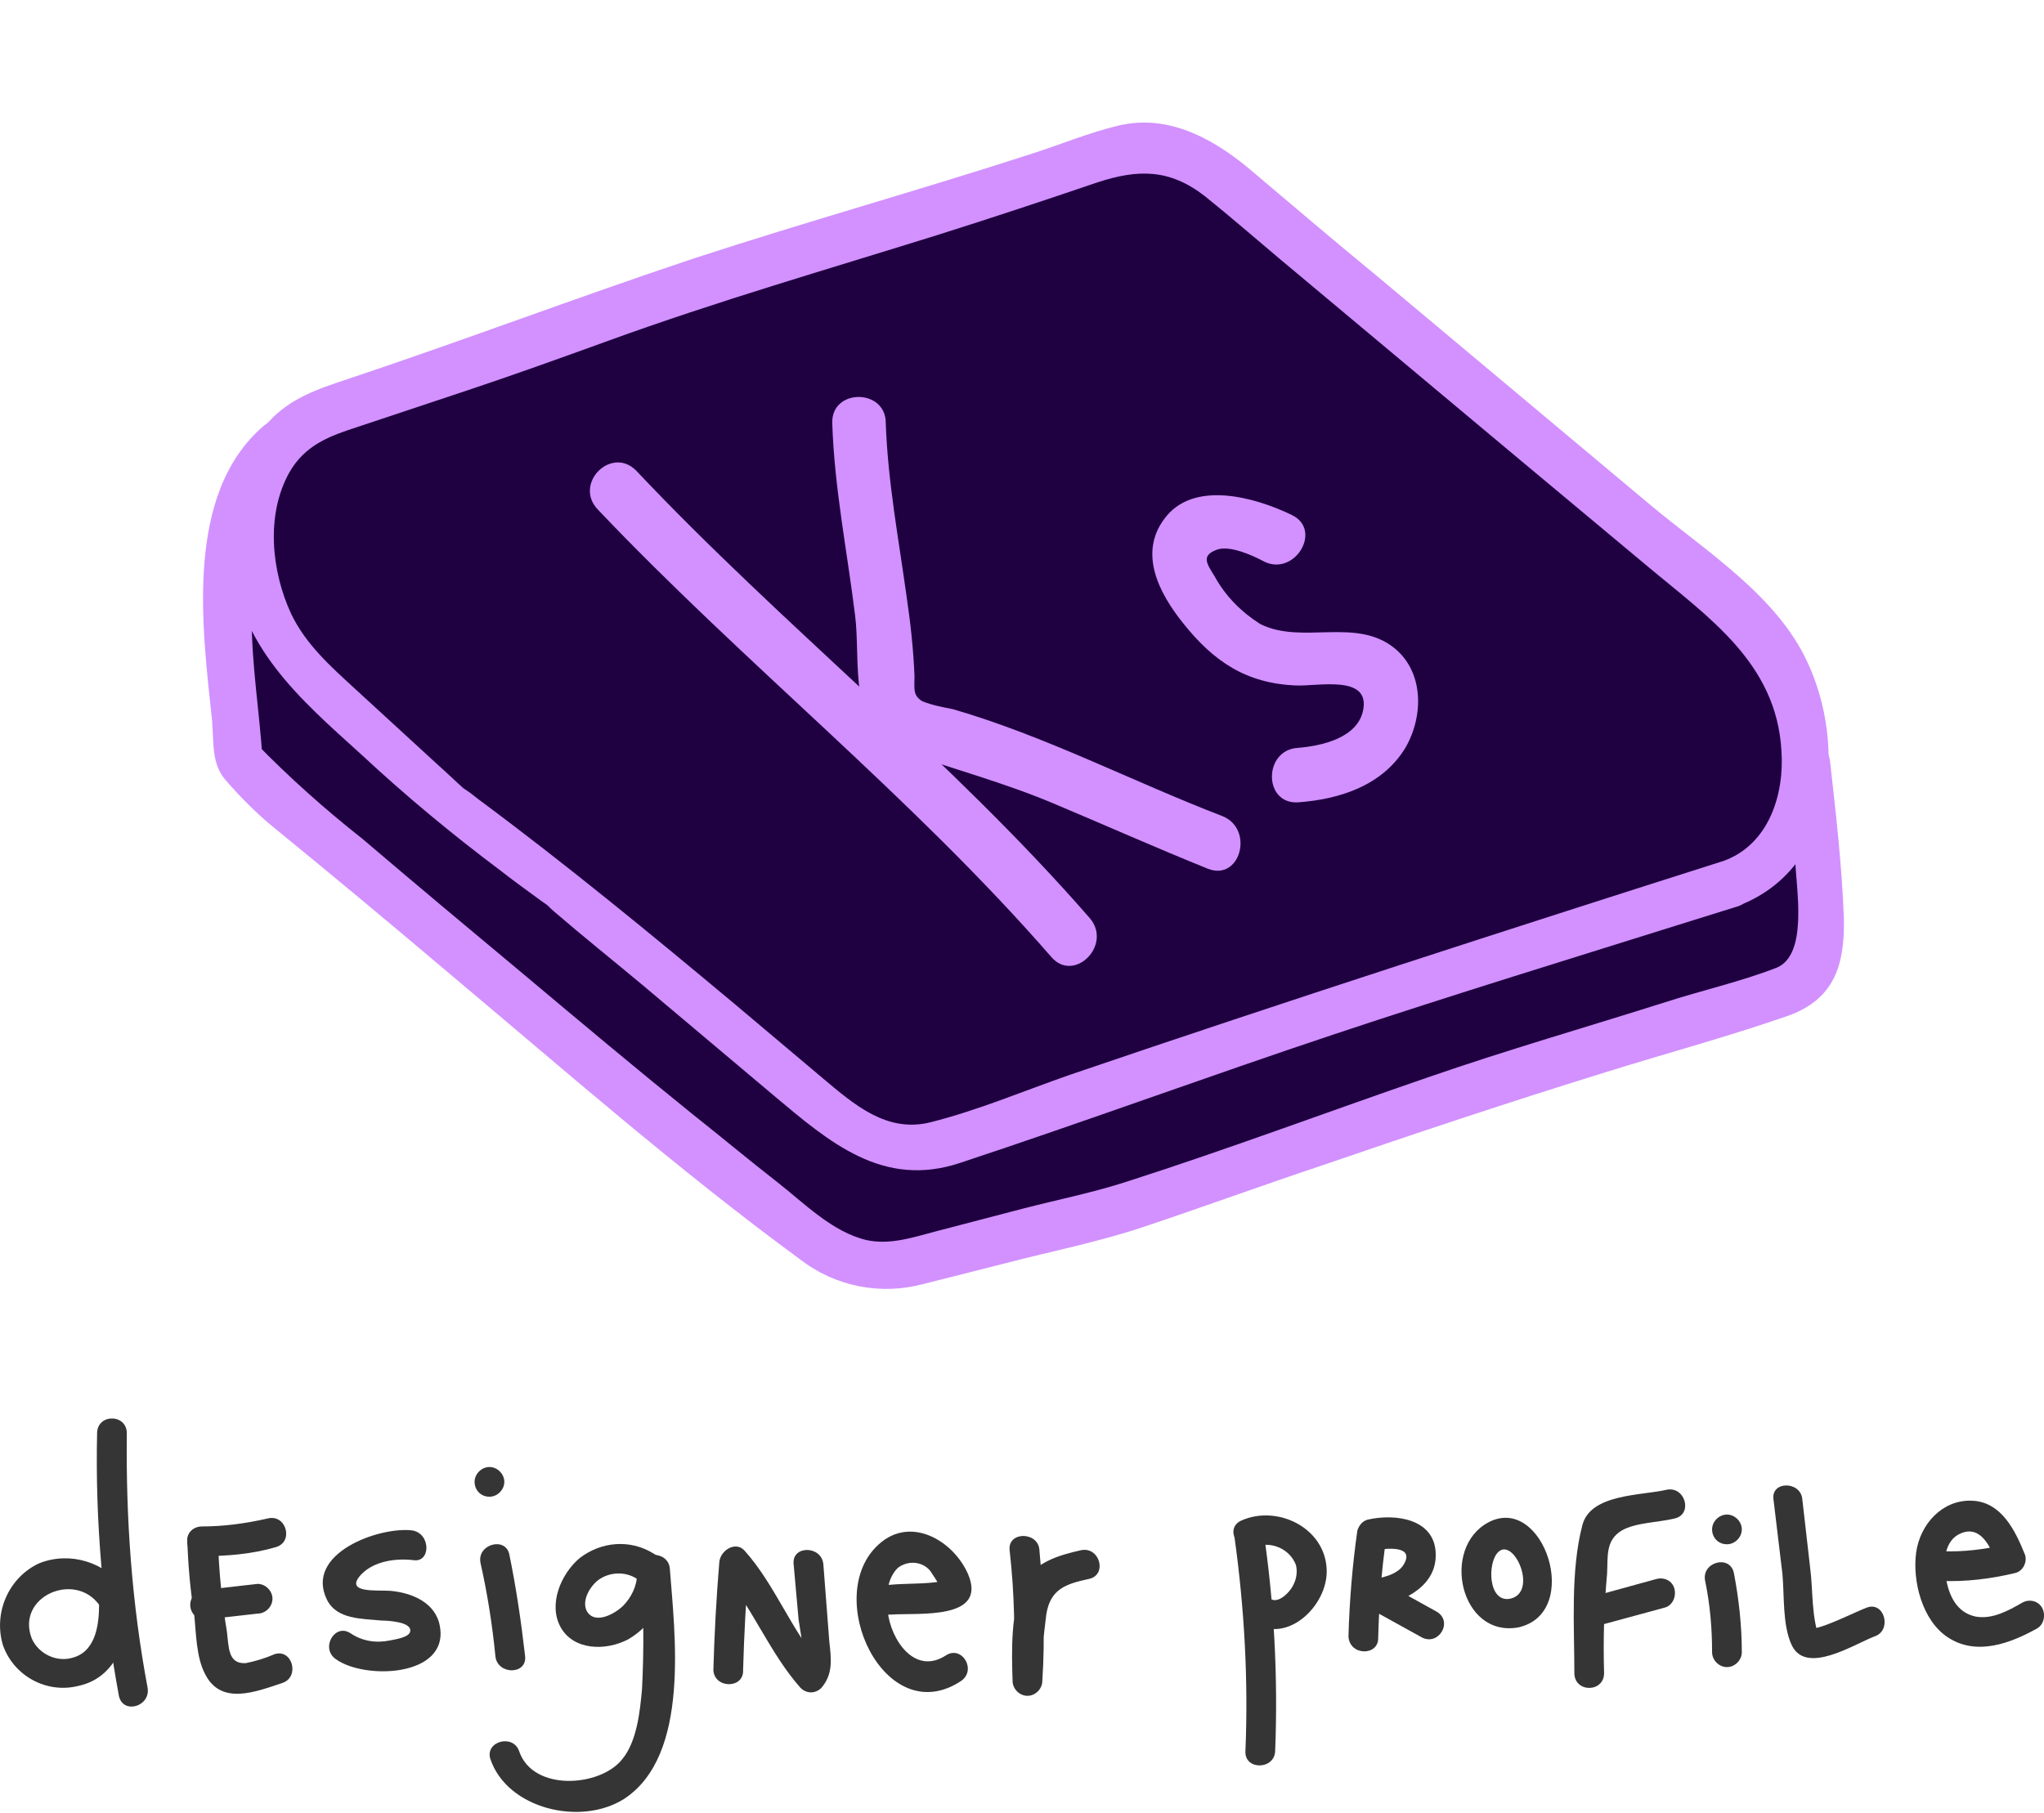
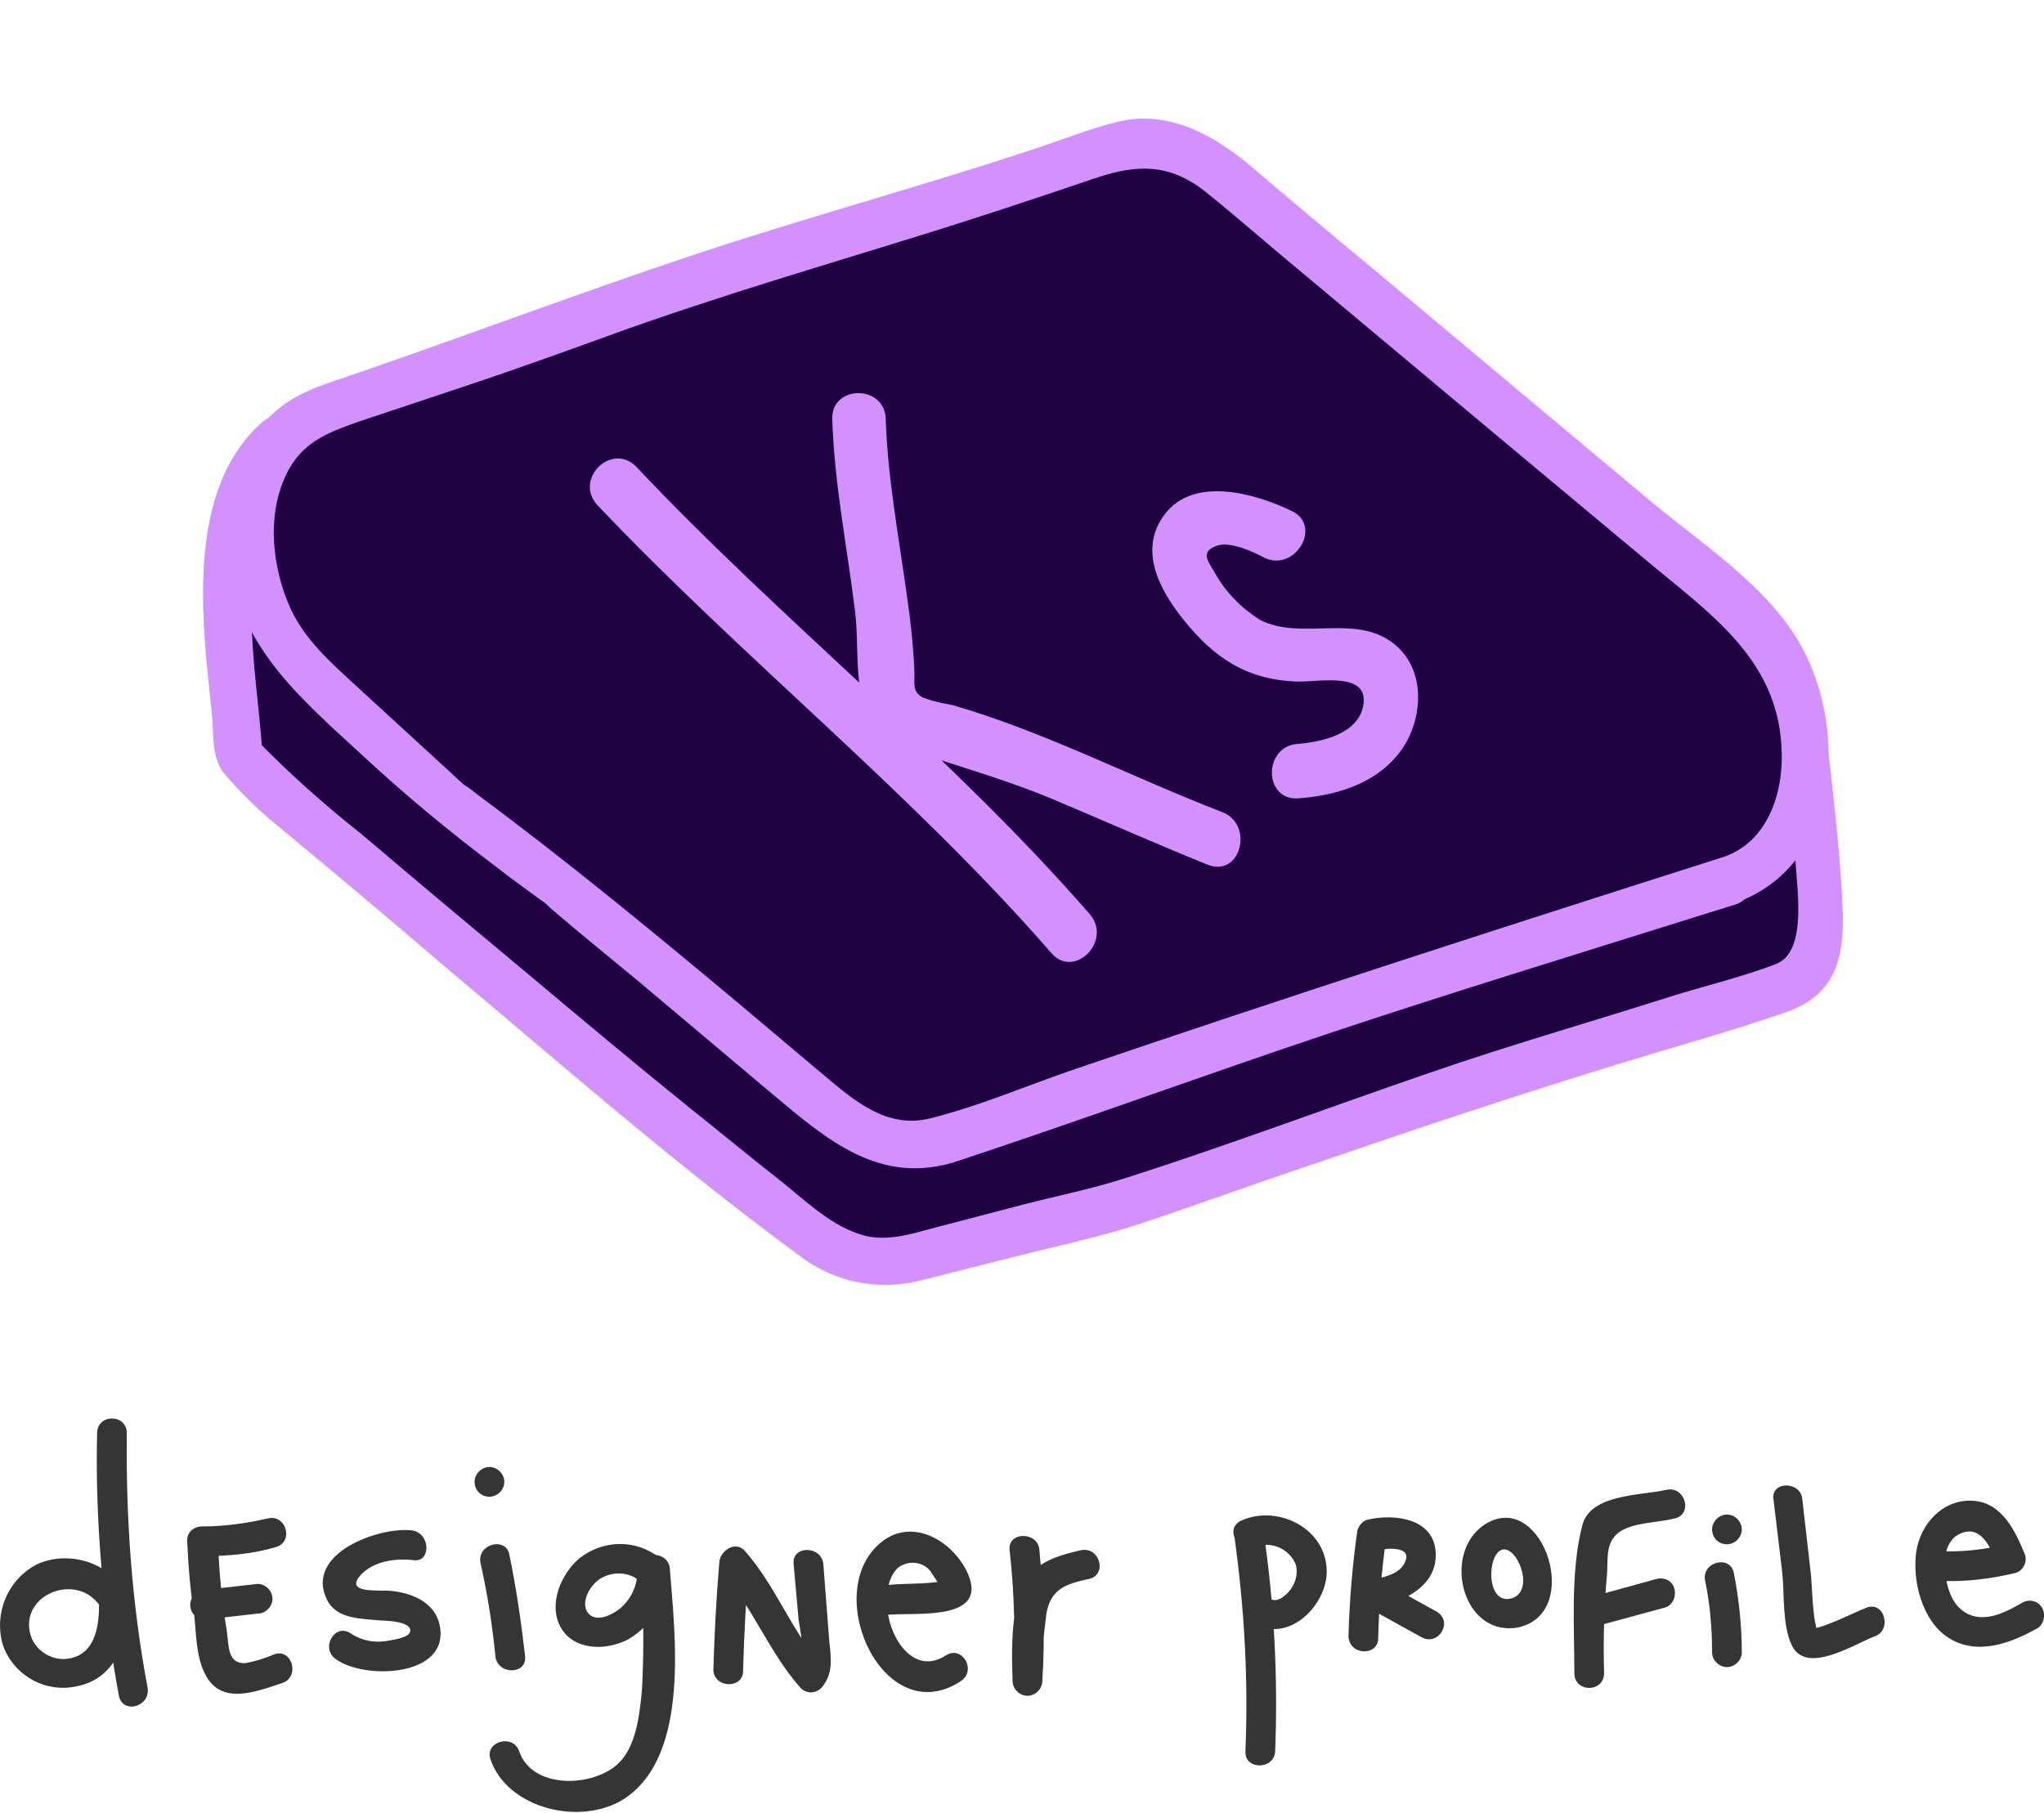
<svg xmlns="http://www.w3.org/2000/svg" version="1.1" id="Layer_1" x="0px" y="0px" viewBox="0 0 206.3 183" style="enable-background:new 0 0 206.3 183;" xml:space="preserve">
  <style type="text/css">
	.st0{fill:#1F0040;}
	.st1{fill:#D291FF;}
	.st2{fill:#353535;}
</style>
  <g>
-     <path class="st0" d="M182.2,76.6c1,8.7,1.5,6.3,1.4,15.1c0,2.4,0.4,2.2-0.3,5.1c-0.3,1.3-1.1,2.3-2.3,2.8l-1.1,0.4l-32,10   l-34.1,11.8l-21.5,5.5c-3.5,1.1-7.4,0.2-10.8-2.6c-18.7-14.4-36.4-29.9-54.6-44.9l-2.8-3.1c-0.5-8.1-1.2-8.4-1-16.5   c0.1-5.7,0.8-12,5.2-15.6" />
-     <path class="st1" d="M179.8,76.6c0.4,3.5,1.2,6.9,1.4,10.4c0.1,2.8,1.3,9.4-1.9,10.7c-3.6,1.4-7.6,2.3-11.3,3.5   c-7.9,2.5-15.9,4.8-23.7,7.5c-10.2,3.5-20.3,7.3-30.6,10.6c-3.4,1.1-6.9,1.8-10.4,2.7l-8.8,2.3c-2.3,0.6-4.6,1.4-7,0.9   c-3.5-0.8-6.4-3.8-9.1-5.9s-5.7-4.6-8.6-6.9c-5.7-4.6-11.3-9.3-16.9-14c-5.4-4.5-10.9-9.1-16.3-13.7c-3.8-3-7.4-6.2-10.8-9.7   l0.7,1.7c-0.3-4.8-1.1-9.5-1.1-14.3c0-5.6,0-12.2,4.6-16.1c2.3-2-1-5.3-3.4-3.3c-8,6.9-6.2,20.3-5.2,29.7c0.2,2.3-0.1,4.5,1.5,6.2   c1.3,1.5,2.7,2.9,4.2,4.2C33.1,88,39,92.9,44.9,97.9c11.8,9.9,23.4,20.1,35.8,29.2c3.6,2.8,8.2,3.7,12.6,2.5   c2.8-0.7,5.5-1.4,8.3-2.1c4.6-1.2,9.2-2.1,13.7-3.6c6-2,12-4.2,18-6.2c9.6-3.3,19.2-6.5,28.9-9.5c6.1-1.9,12.4-3.6,18.4-5.7   c4.6-1.7,5.6-5.2,5.5-9.8c-0.2-5.4-0.8-10.5-1.4-15.9C184.2,73.6,179.4,73.6,179.8,76.6L179.8,76.6z" />
-     <path class="st0" d="M174.7,89.2l-40.6,12.9L95,115.5c-3.5,1.2-7.4,0.2-10.8-2.6l-14-11.8L56.6,89.8l-11.5-8.4L32,69.3   c-9.4-7.9-9-24.5,0.8-27.7l18.3-6l19.3-7l24.1-7.3l17.9-5.9c3.5-1.1,7.4-0.2,10.8,2.6L135.4,28l14.7,12.3l14.6,12.1l10.8,9   C184.9,69.3,184.4,86,174.7,89.2z" />
-     <path class="st1" d="M174,86.9c-22,7-44,14.1-66,21.6c-4.6,1.6-9.3,3.6-14.1,4.8c-4.4,1.1-7.7-1.8-10.8-4.4l-8.9-7.5   c-8.5-7.1-17-14.1-25.9-20.7c-0.5-0.4-1-0.8-1.5-1.1l0,0c-0.8-0.7-1.6-1.5-2.4-2.2l-8.5-7.8c-2.5-2.3-5-4.5-6.5-7.6   c-2-4.3-2.6-10-0.2-14.3c1.6-2.8,4.1-3.7,6.9-4.6l11.1-3.7c4.8-1.6,9.5-3.3,14.2-5c11-4,22.1-7.2,33.3-10.7   c5.4-1.7,10.8-3.5,16.1-5.3c4-1.3,7.2-1.4,10.8,1.4c2.5,2,4.9,4.1,7.4,6.2l24.5,20.5l12.7,10.6c6.2,5.2,13.1,9.8,13.6,18.7   C180.1,80.1,178.6,85.2,174,86.9c-2.8,1-1.6,5.6,1.3,4.6c10-3.7,11.1-16.2,7.1-24.7c-3.1-6.7-10.3-11.2-15.8-15.8l-27.7-23.2   c-4.4-3.6-8.7-7.3-13.1-11c-3.7-3-8.1-5.3-13-4.1c-2.9,0.7-5.8,1.9-8.6,2.8c-11.4,3.7-22.9,6.9-34.2,10.6   c-11.7,3.9-23.3,8.3-35,12.2c-3,1-5.7,1.9-7.9,4.3c-3.3,3.5-4.4,8.8-3.9,13.5c0.9,9.2,7,14.4,13.3,20.1c4.4,4.1,9.1,8,13.9,11.6   c1.4,1.1,2.8,2.1,4.3,3.2c0.3,0.2,0.6,0.4,0.9,0.7c-1-0.8,0.1,0.1,0.3,0.3c2.9,2.5,5.9,4.9,8.9,7.4l13.3,11.2   c5.6,4.7,11,9.4,18.8,6.8c12.7-4.2,25.2-8.8,37.8-13c12-4,24.1-7.7,36.2-11.5l4.5-1.4C178.2,90.6,177,86,174,86.9z" />
-     <path class="st1" d="M130.4,52c-3.7-1.8-10-3.6-12.9,0.4c-2.6,3.5-0.5,7.5,1.9,10.5c3.1,3.9,6.4,6.1,11.4,6.3   c2.2,0.1,7.4-1.1,6.8,2.4c-0.5,2.9-4.2,3.7-6.6,3.9c-3.5,0.2-3.5,5.7,0,5.5c4.2-0.3,8.6-1.7,10.9-5.6c1.8-3.2,1.8-7.6-1.2-10   c-3.9-3.1-9.3-0.3-13.5-2.4c-1.9-1.2-3.5-2.8-4.6-4.8c-0.8-1.3-1.4-2.1,0.2-2.7c1.3-0.5,3.7,0.6,4.8,1.2   C130.7,58.2,133.5,53.5,130.4,52L130.4,52z" />
-     <path class="st1" d="M60.3,51.4C75.1,67,92,80.4,106.1,96.6c2.3,2.7,6.2-1.2,3.9-3.9C95.9,76.5,78.9,63.1,64.2,47.5   C61.7,45,57.9,48.8,60.3,51.4L60.3,51.4z" />
-     <path class="st1" d="M84,42.7c0.2,6.5,1.5,12.9,2.3,19.4c0.6,4.5-0.8,11.8,4.6,13.7c5.2,1.8,10.4,3.2,15.4,5.3s10.4,4.5,15.6,6.6   c3.3,1.3,4.7-4,1.5-5.3c-9.1-3.5-17.9-8.1-27.2-10.8c-1-0.2-2.1-0.4-3.1-0.8c-1-0.6-0.8-1.3-0.8-2.5c-0.1-2.7-0.4-5.4-0.8-8.1   c-0.8-5.8-1.9-11.6-2.1-17.5C89.4,39.2,83.9,39.2,84,42.7L84,42.7z" />
+     <path class="st0" d="M182.2,76.2c1,8.7,1.5,6.3,1.4,15.1c0,2.4,0.4,2.2-0.3,5.1c-0.3,1.3-1.1,2.3-2.3,2.8l-1.1,0.4l-32,10   l-34.1,11.8L92.3,127c-3.5,1.1-7.4,0.2-10.8-2.6c-18.7-14.4-36.4-29.9-54.6-44.9l-2.8-3.1c-0.5-8.1-1.2-8.4-1-16.5   c0.1-5.7,0.8-12,5.2-15.6" />
+     <path class="st1" d="M179.8,76.2c0.4,3.5,1.2,6.9,1.4,10.4c0.1,2.8,1.3,9.4-1.9,10.7c-3.6,1.4-7.6,2.3-11.3,3.5   c-7.9,2.5-15.9,4.8-23.7,7.5c-10.2,3.5-20.3,7.3-30.6,10.6c-3.4,1.1-6.9,1.8-10.4,2.7l-8.8,2.3c-2.3,0.6-4.6,1.4-7,0.9   c-3.5-0.8-6.4-3.8-9.1-5.9s-5.7-4.6-8.6-6.9c-5.7-4.6-11.3-9.3-16.9-14c-5.4-4.5-10.9-9.1-16.3-13.7c-3.8-3-7.4-6.2-10.8-9.7   l0.7,1.7c-0.3-4.8-1.1-9.5-1.1-14.3c0-5.6,0-12.2,4.6-16.1c2.3-2-1-5.3-3.4-3.4c-8,6.9-6.2,20.3-5.2,29.7c0.2,2.3-0.1,4.5,1.5,6.2   c1.3,1.5,2.7,2.9,4.2,4.2c5.9,4.9,11.9,9.9,17.7,14.9c11.8,9.9,23.4,20.1,35.8,29.2c3.6,2.8,8.2,3.7,12.6,2.5   c2.8-0.7,5.5-1.4,8.3-2.1c4.6-1.2,9.2-2.1,13.7-3.6c6-2,12-4.2,18-6.2c9.6-3.3,19.2-6.5,28.9-9.5c6.1-1.9,12.4-3.6,18.4-5.7   c4.6-1.7,5.6-5.2,5.5-9.8c-0.2-5.4-0.8-10.5-1.4-15.9C184.2,73.2,179.4,73.2,179.8,76.2L179.8,76.2z" />
+     <path class="st0" d="M174.7,88.8l-40.6,12.9L95,115.1c-3.5,1.2-7.4,0.2-10.8-2.6l-14-11.8L56.6,89.4L45.2,81L32,68.9   c-9.4-7.9-9-24.5,0.8-27.7l18.3-6l19.3-7l24.1-7.3l17.9-5.9c3.5-1.1,7.4-0.2,10.8,2.6l12.2,10.1l14.7,12.3l14.6,12.2l10.8,9   C184.9,69,184.4,85.6,174.7,88.8z" />
+     <path class="st1" d="M174,86.5c-22,7-44,14.1-66,21.6c-4.6,1.6-9.3,3.6-14.1,4.8c-4.4,1.1-7.7-1.8-10.8-4.4l-8.9-7.5   c-8.5-7.1-17-14.1-25.9-20.7c-0.5-0.4-1-0.8-1.5-1.1l0,0c-0.8-0.7-1.6-1.5-2.4-2.2l-8.5-7.8c-2.5-2.3-5-4.5-6.5-7.6   c-2-4.3-2.6-10-0.2-14.3c1.6-2.8,4.1-3.7,6.9-4.7l11.1-3.7c4.8-1.6,9.5-3.3,14.2-5c11-4,22.1-7.2,33.3-10.7   c5.4-1.7,10.8-3.5,16.1-5.3c4-1.3,7.2-1.4,10.8,1.4c2.5,2,4.9,4.1,7.4,6.2l24.5,20.5l12.7,10.6c6.2,5.2,13.1,9.8,13.6,18.7   C180.1,79.7,178.6,84.9,174,86.5c-2.8,1-1.6,5.6,1.3,4.6c10-3.7,11.1-16.2,7.1-24.7c-3.1-6.7-10.3-11.2-15.8-15.8l-27.7-23.2   c-4.4-3.6-8.7-7.3-13.1-11c-3.7-3-8.1-5.3-13-4.1c-2.9,0.7-5.8,1.9-8.6,2.8C92.7,18.9,81.2,22,69.8,25.8   c-11.7,3.9-23.3,8.3-35,12.3c-3,1-5.7,1.9-7.9,4.3c-3.3,3.6-4.4,8.8-3.9,13.5C23.9,65,30,70.2,36.3,76c4.4,4.1,9.1,8,13.9,11.6   c1.4,1.1,2.8,2.1,4.3,3.2c0.3,0.2,0.6,0.4,0.9,0.7c-1-0.8,0.1,0.1,0.3,0.3c2.9,2.5,5.9,4.9,8.9,7.4l13.3,11.2   c5.6,4.7,11,9.4,18.8,6.8c12.7-4.2,25.2-8.8,37.8-13c12-4,24.1-7.7,36.2-11.5l4.5-1.4C178.2,90.2,177,85.6,174,86.5z" />
+     <path class="st1" d="M130.4,51.6c-3.7-1.8-10-3.6-12.9,0.4c-2.6,3.5-0.5,7.5,1.9,10.5c3.1,3.9,6.4,6.1,11.4,6.3   c2.2,0.1,7.4-1.1,6.8,2.4c-0.5,2.9-4.2,3.7-6.6,3.9c-3.5,0.2-3.5,5.7,0,5.5c4.2-0.3,8.6-1.7,10.9-5.6c1.8-3.2,1.8-7.6-1.2-10   c-3.9-3.1-9.3-0.3-13.5-2.4c-1.9-1.2-3.5-2.8-4.6-4.8c-0.8-1.3-1.4-2.1,0.2-2.7c1.3-0.5,3.7,0.6,4.8,1.2   C130.7,57.8,133.5,53.1,130.4,51.6L130.4,51.6z" />
+     <path class="st1" d="M60.3,51C75.1,66.6,92,80,106.1,96.2c2.3,2.7,6.2-1.2,3.9-3.9C95.9,76.1,78.9,62.7,64.2,47.1   C61.7,44.6,57.9,48.4,60.3,51L60.3,51z" />
+     <path class="st1" d="M84,42.3c0.2,6.5,1.5,12.9,2.3,19.4c0.6,4.5-0.8,11.8,4.6,13.7c5.2,1.8,10.4,3.2,15.4,5.3s10.4,4.5,15.6,6.6   c3.3,1.3,4.7-4,1.5-5.3c-9.1-3.5-17.9-8.1-27.2-10.8c-1-0.2-2.1-0.4-3.1-0.8c-1-0.6-0.8-1.3-0.8-2.4c-0.1-2.7-0.4-5.4-0.8-8.1   c-0.8-5.8-1.9-11.6-2.1-17.5C89.4,38.8,83.9,38.8,84,42.3L84,42.3z" />
  </g>
  <g>
    <path class="st2" d="M12.6,160.4c-2-2.7-5.5-3.8-8.6-2.6c-3.1,1.4-4.7,5-3.7,8.3c1.1,3.1,4.4,4.9,7.6,4.1c3.8-0.8,5.1-4.7,5.1-8.2   c0-1.9-3-1.9-3,0s-0.3,4.6-2.5,5.3c-1.7,0.6-3.6-0.3-4.3-1.9c-1.6-4.2,4.3-6.8,6.8-3.4C11.2,163.5,13.8,162,12.6,160.4L12.6,160.4z   " />
    <path class="st2" d="M9.8,144.7c-0.2,8.9,0.6,17.8,2.2,26.5c0.4,1.9,3.2,1.1,2.9-0.8c-1.6-8.5-2.2-17.1-2.1-25.7   C12.8,142.7,9.8,142.7,9.8,144.7L9.8,144.7z" />
    <path class="st2" d="M20.4,157.1c2.5,0,5-0.2,7.4-0.9c1.9-0.5,1.1-3.4-0.8-2.9c-2.2,0.5-4.4,0.8-6.6,0.8   C18.4,154.1,18.4,157.1,20.4,157.1z" />
    <path class="st2" d="M20.7,163.5l5.3-0.6c0.8,0,1.5-0.7,1.5-1.5c0-0.8-0.7-1.5-1.5-1.5l-5.3,0.6c-0.8,0-1.5,0.7-1.5,1.5   C19.2,162.9,19.9,163.5,20.7,163.5z" />
    <path class="st2" d="M18.9,155.6c0.1,2.5,0.3,4.9,0.7,7.4c0.2,1.9,0.2,4.3,1.1,6c1.6,3.2,5.1,1.8,7.8,0.9c1.8-0.6,1-3.5-0.8-2.9   c-0.9,0.4-1.9,0.7-2.9,0.9c-1.8,0.1-1.7-1.6-1.9-3.2c-0.5-3-0.8-6-0.9-9.1C21.8,153.7,18.8,153.7,18.9,155.6L18.9,155.6z" />
    <path class="st2" d="M41.6,154.5c-3.3-0.4-10.9,2.3-8.6,7c1,2,3.5,1.9,5.5,2.1c0.5,0,3.1,0.1,2.9,1.1c-0.1,0.6-1.5,0.8-2,0.9   c-1.4,0.3-2.8,0.1-4-0.7c-1.6-1.1-3.1,1.5-1.5,2.6c2.9,2.1,11.4,1.8,10.5-3.3c-0.4-2.4-2.8-3.4-5-3.6c-1.3-0.1-4.8,0.3-2.9-1.7   c1.3-1.3,3.4-1.6,5.2-1.4C43.5,157.8,43.5,154.8,41.6,154.5L41.6,154.5z" />
    <path class="st2" d="M48.5,157.8c0.7,3.1,1.2,6.3,1.5,9.4c0.2,1.9,3.2,1.9,3,0c-0.4-3.5-0.9-6.9-1.6-10.3   C51,155.1,48.1,155.9,48.5,157.8L48.5,157.8z" />
    <path class="st2" d="M49.4,151.1c0.8,0,1.5-0.7,1.5-1.5s-0.7-1.5-1.5-1.5s-1.5,0.7-1.5,1.5S48.5,151.1,49.4,151.1z" />
    <path class="st2" d="M65.9,156.8c-2.3-1.4-5.2-1.2-7.4,0.5c-1.9,1.6-3.2,4.7-1.9,7s4.5,2.4,6.8,1.2c2.4-1.4,3.9-3.9,3.9-6.6   c0.1-1.9-2.9-1.9-3,0c0,1.2-0.6,2.4-1.4,3.2c-0.8,0.8-2.9,2-3.7,0.5c-0.5-1.1,0.4-2.5,1.2-3.1c1.1-0.8,2.7-0.9,3.9-0.1   C66.1,160.3,67.6,157.7,65.9,156.8L65.9,156.8z" />
    <path class="st2" d="M64.6,158.4c0.4,4,0.4,8.1,0.2,12.1c-0.2,2.2-0.5,5.3-2,7.1c-2.2,2.8-9,3.3-10.4-0.8c-0.6-1.8-3.5-1-2.9,0.8   c1.7,5,9.1,6.8,13.5,4c6.7-4.4,5.1-16.7,4.6-23.3C67.4,156.5,64.4,156.5,64.6,158.4L64.6,158.4z" />
    <path class="st2" d="M75,168.6c0.1-3.6,0.3-7.3,0.6-10.9l-2.6,1.1c3,3.6,4.7,8.1,7.8,11.6c0.6,0.6,1.5,0.6,2.1,0   c1.2-1.4,1-2.9,0.8-4.7l-0.6-7.8c-0.2-1.9-3.2-1.9-3,0l0.5,5.6c0.1,0.8,0.8,4.1,0.2,4.7H83c-3.1-3.5-4.7-8.1-7.8-11.6   c-0.9-1.1-2.5-0.1-2.6,1.1c-0.3,3.6-0.5,7.3-0.6,10.9C72.1,170.5,75.1,170.5,75,168.6L75,168.6z" />
    <path class="st2" d="M89.9,163c2.8-0.2,9.8,0.6,7.8-4.1c-1.5-3.4-5.8-5.9-9-3c-5.8,5.2,0.6,18.9,8.3,13.8c1.6-1.1,0.1-3.6-1.5-2.6   c-3.2,2.1-5.6-1.6-5.9-4.4c-0.2-1.5-0.1-3.3,1-4.4c1-0.8,2.5-0.7,3.3,0.3c0,0,0,0,0,0c0.4,0.6,0.8,1.2,1.1,1.8l1-1   c-1.8,0.6-4.3,0.4-6.3,0.6s-1.9,3.1,0,3L89.9,163z" />
    <path class="st2" d="M101.9,156.5c0.5,4.4,0.6,8.8,0.3,13.3h3c-0.1-2.3,0.1-4.5,0.4-6.8c0.4-2.6,2-3.1,4.3-3.6   c1.9-0.4,1.1-3.3-0.8-2.9c-2.2,0.5-4.7,1.2-5.8,3.4c-1.3,2.7-1.2,6.9-1.1,9.8c0,0.8,0.7,1.5,1.5,1.5s1.5-0.7,1.5-1.5   c0.3-4.4,0.1-8.9-0.3-13.3C104.7,154.6,101.7,154.6,101.9,156.5z" />
    <path class="st2" d="M124.6,155.2c1,7.2,1.4,14.4,1.1,21.6c-0.1,1.9,2.9,1.9,3,0c0.3-7.5-0.1-15-1.2-22.4   C127.2,152.5,124.3,153.3,124.6,155.2z" />
    <path class="st2" d="M126.8,156.1c1.6-0.5,3.4,0.3,4,1.9c0.2,0.8,0,1.7-0.5,2.4c-0.4,0.6-1.5,1.6-2.2,0.9c-1.4-1.3-3.6,0.8-2.1,2.1   c3.5,3.1,8.1-1.2,7.9-5c-0.2-4.2-5-6.5-8.6-4.9C123.5,154.3,125,156.9,126.8,156.1L126.8,156.1z" />
    <path class="st2" d="M139.1,165.3c0.1-3.3,0.3-6.6,0.8-9.9l-1,1.1c1-0.2,3.9-0.5,2.8,1.4c-0.6,1.1-2.3,1.4-3.4,1.6   c-0.8,0.2-1.3,1.1-1,1.9c0.1,0.3,0.3,0.6,0.6,0.8l5.6,3.1c1.7,0.9,3.2-1.6,1.5-2.6l-5.6-3.1l-0.4,2.7c2.8-0.7,6.1-2.2,5.9-5.6   s-4.1-3.9-6.8-3.3c-0.5,0.1-0.9,0.5-1.1,1.1c-0.5,3.5-0.8,7.1-0.9,10.7C136.2,167.2,139.2,167.2,139.1,165.3L139.1,165.3z" />
    <path class="st2" d="M153.2,164.3c6.6-1.4,2.6-13.6-3-10.6C145.4,156.3,147.4,165.3,153.2,164.3c1.9-0.3,1.1-3.2-0.8-2.9   c-2.2,0.4-2.3-3.6-1.2-4.7c1.6-1.6,4.1,4.1,1.2,4.7C150.5,161.8,151.3,164.7,153.2,164.3z" />
    <path class="st2" d="M161.9,168.9c-0.1-3.4,0-6.7,0.3-10c0.1-1.7-0.2-3.4,1.5-4.4c1.4-0.8,3.7-0.8,5.3-1.2c1.9-0.4,1.1-3.3-0.8-2.9   c-2.6,0.6-7.7,0.4-8.5,3.6c-1.2,4.6-0.8,10.2-0.8,14.9C158.9,170.9,161.9,170.9,161.9,168.9L161.9,168.9z" />
    <path class="st2" d="M161,164.2l7-1.9c0.8-0.2,1.2-1.1,1-1.9c-0.2-0.8-1-1.2-1.8-1l-6.9,1.9c-0.8,0.2-1.3,1-1.1,1.8   C159.4,164,160.2,164.5,161,164.2L161,164.2z" />
    <path class="st2" d="M172.1,159.6c0.5,2.4,0.7,4.8,0.7,7.2c0,0.8,0.7,1.5,1.5,1.5s1.5-0.7,1.5-1.5c0-2.7-0.3-5.4-0.8-8   C174.6,156.9,171.7,157.7,172.1,159.6z" />
    <path class="st2" d="M174.3,155.9c0.8,0,1.5-0.7,1.5-1.5s-0.7-1.5-1.5-1.5s-1.5,0.7-1.5,1.5S173.4,155.9,174.3,155.9z" />
    <path class="st2" d="M179,151.4l0.9,7.5c0.2,2.2,0,5.1,0.9,7.1c1.4,3.2,6.3,0,8.4-0.8c1.8-0.6,1-3.6-0.8-2.9   c-1.1,0.4-4.8,2.3-5.7,2.1l1,1.1c-0.9-2.1-0.7-5-1-7.2l-0.8-7C181.7,149.5,178.7,149.5,179,151.4L179,151.4z" />
    <path class="st2" d="M195.9,159.6c2.5,0.1,5-0.2,7.5-0.8c0.8-0.2,1.2-1.1,1-1.8c-1-2.5-2.4-5.4-5.4-5.5s-5.2,2.4-5.6,5.2   c-0.4,2.9,0.6,6.9,3.2,8.6c2.9,1.9,6.3,0.6,9-0.9c0.7-0.4,0.9-1.4,0.5-2.1c-0.4-0.7-1.3-0.9-2-0.5c-1.4,0.8-3,1.7-4.7,1.4   c-1.9-0.4-2.7-2.1-3-3.9c-0.3-1.5-0.2-3.8,1.5-4.5c2.1-0.9,3.1,1.6,3.6,3l1.1-1.9c-2.2,0.5-4.4,0.8-6.7,0.7   C194,156.5,194,159.5,195.9,159.6L195.9,159.6z" />
  </g>
</svg>
